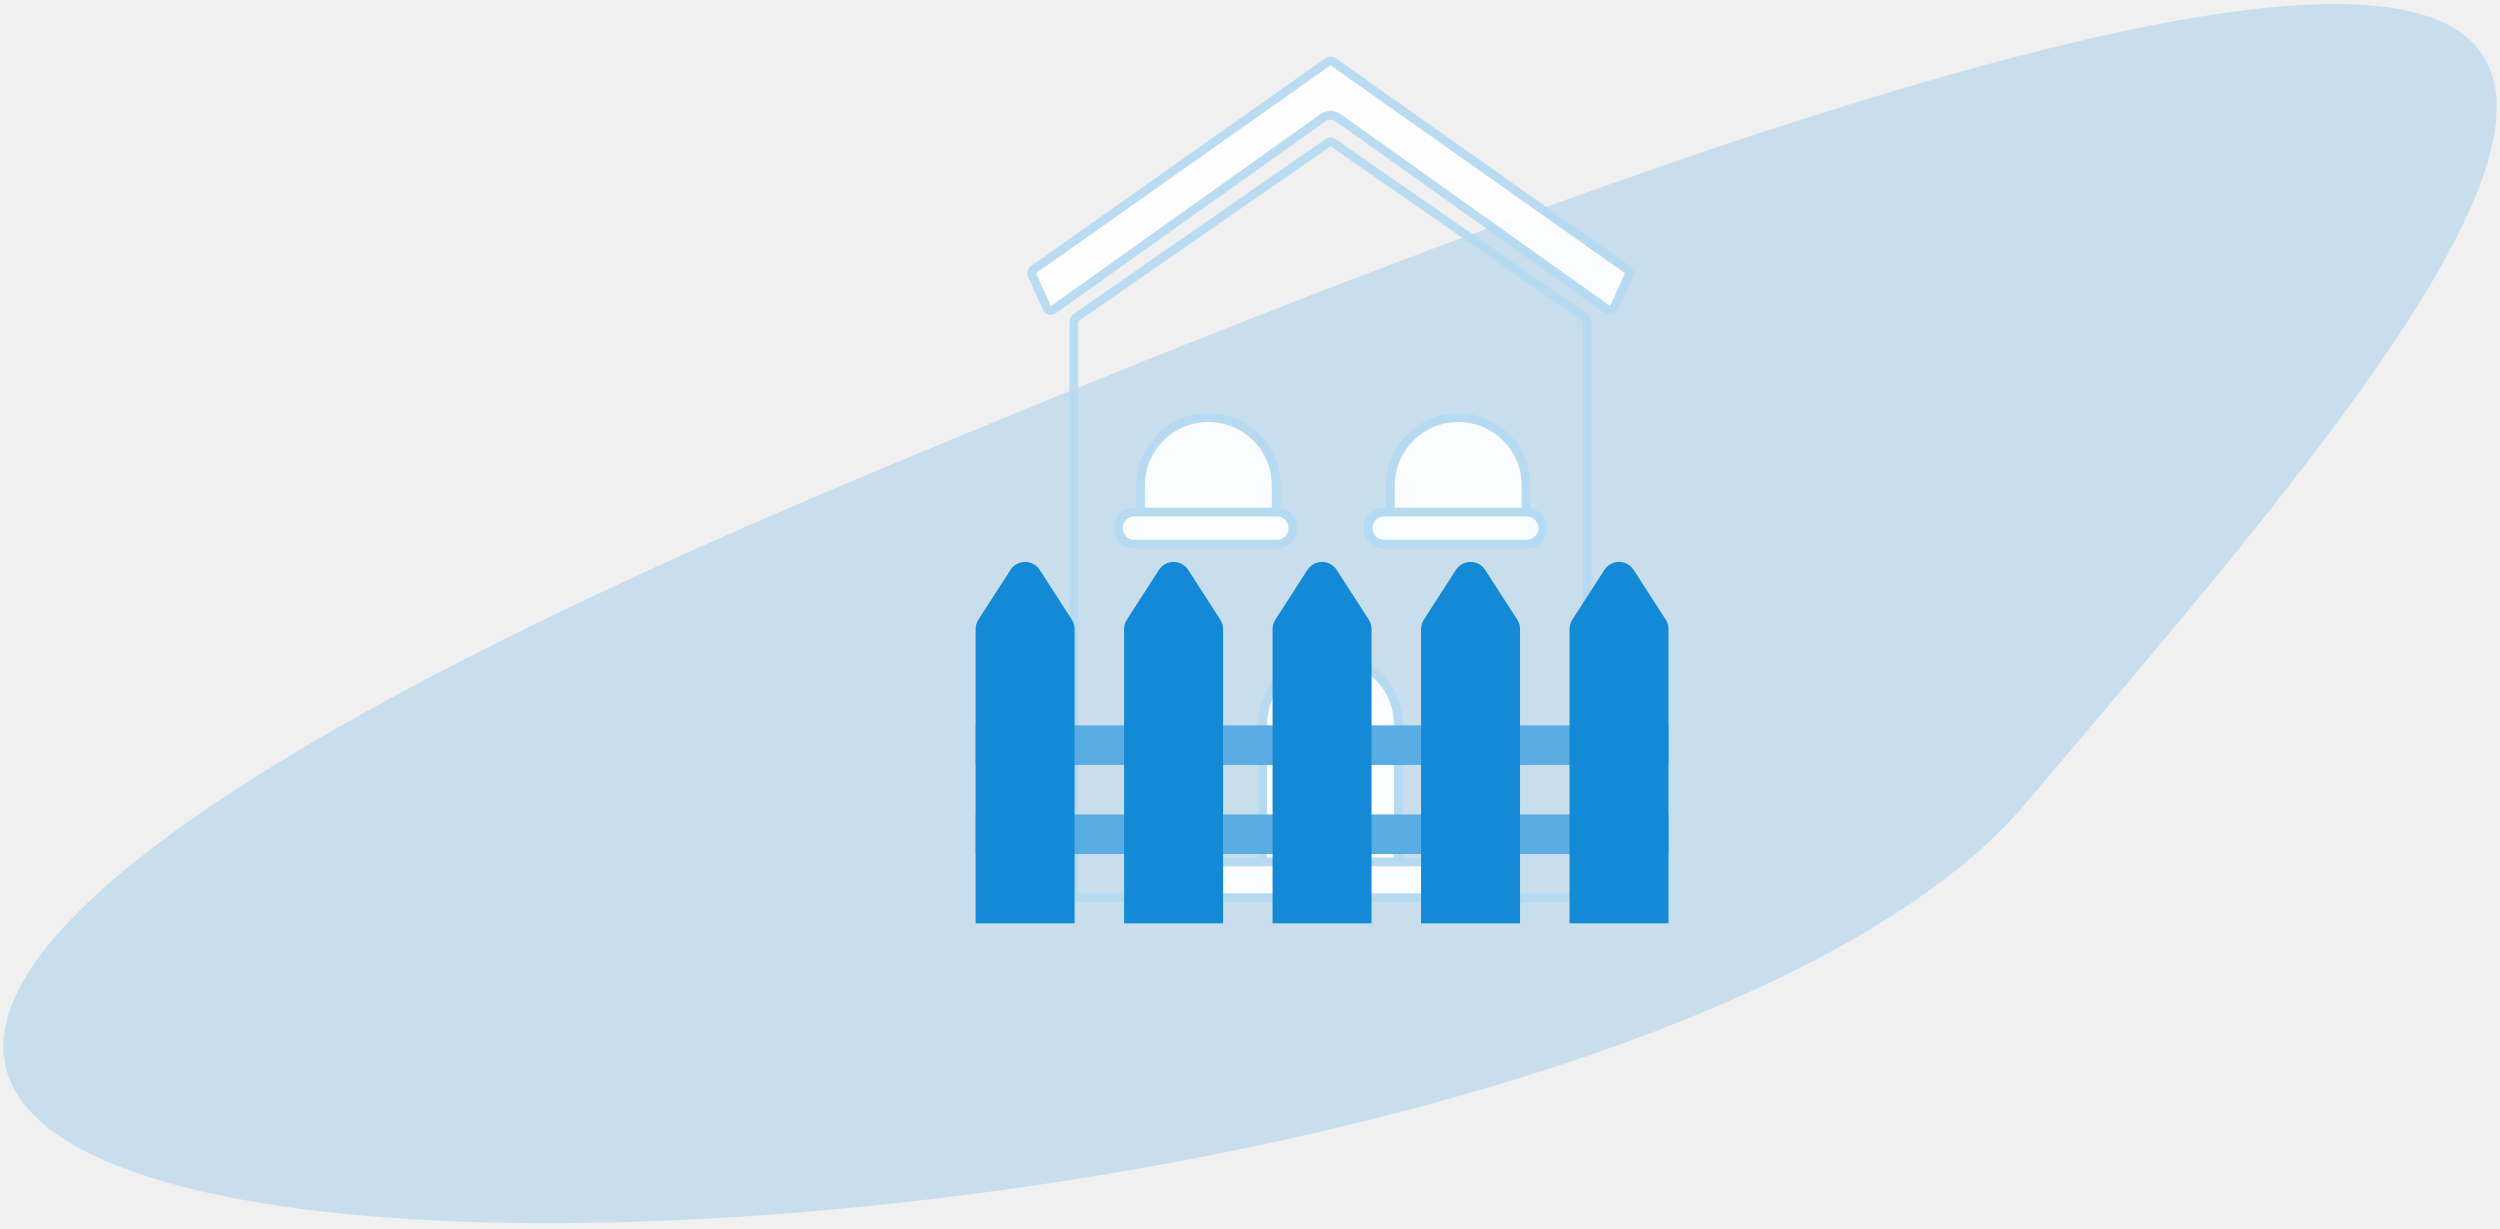
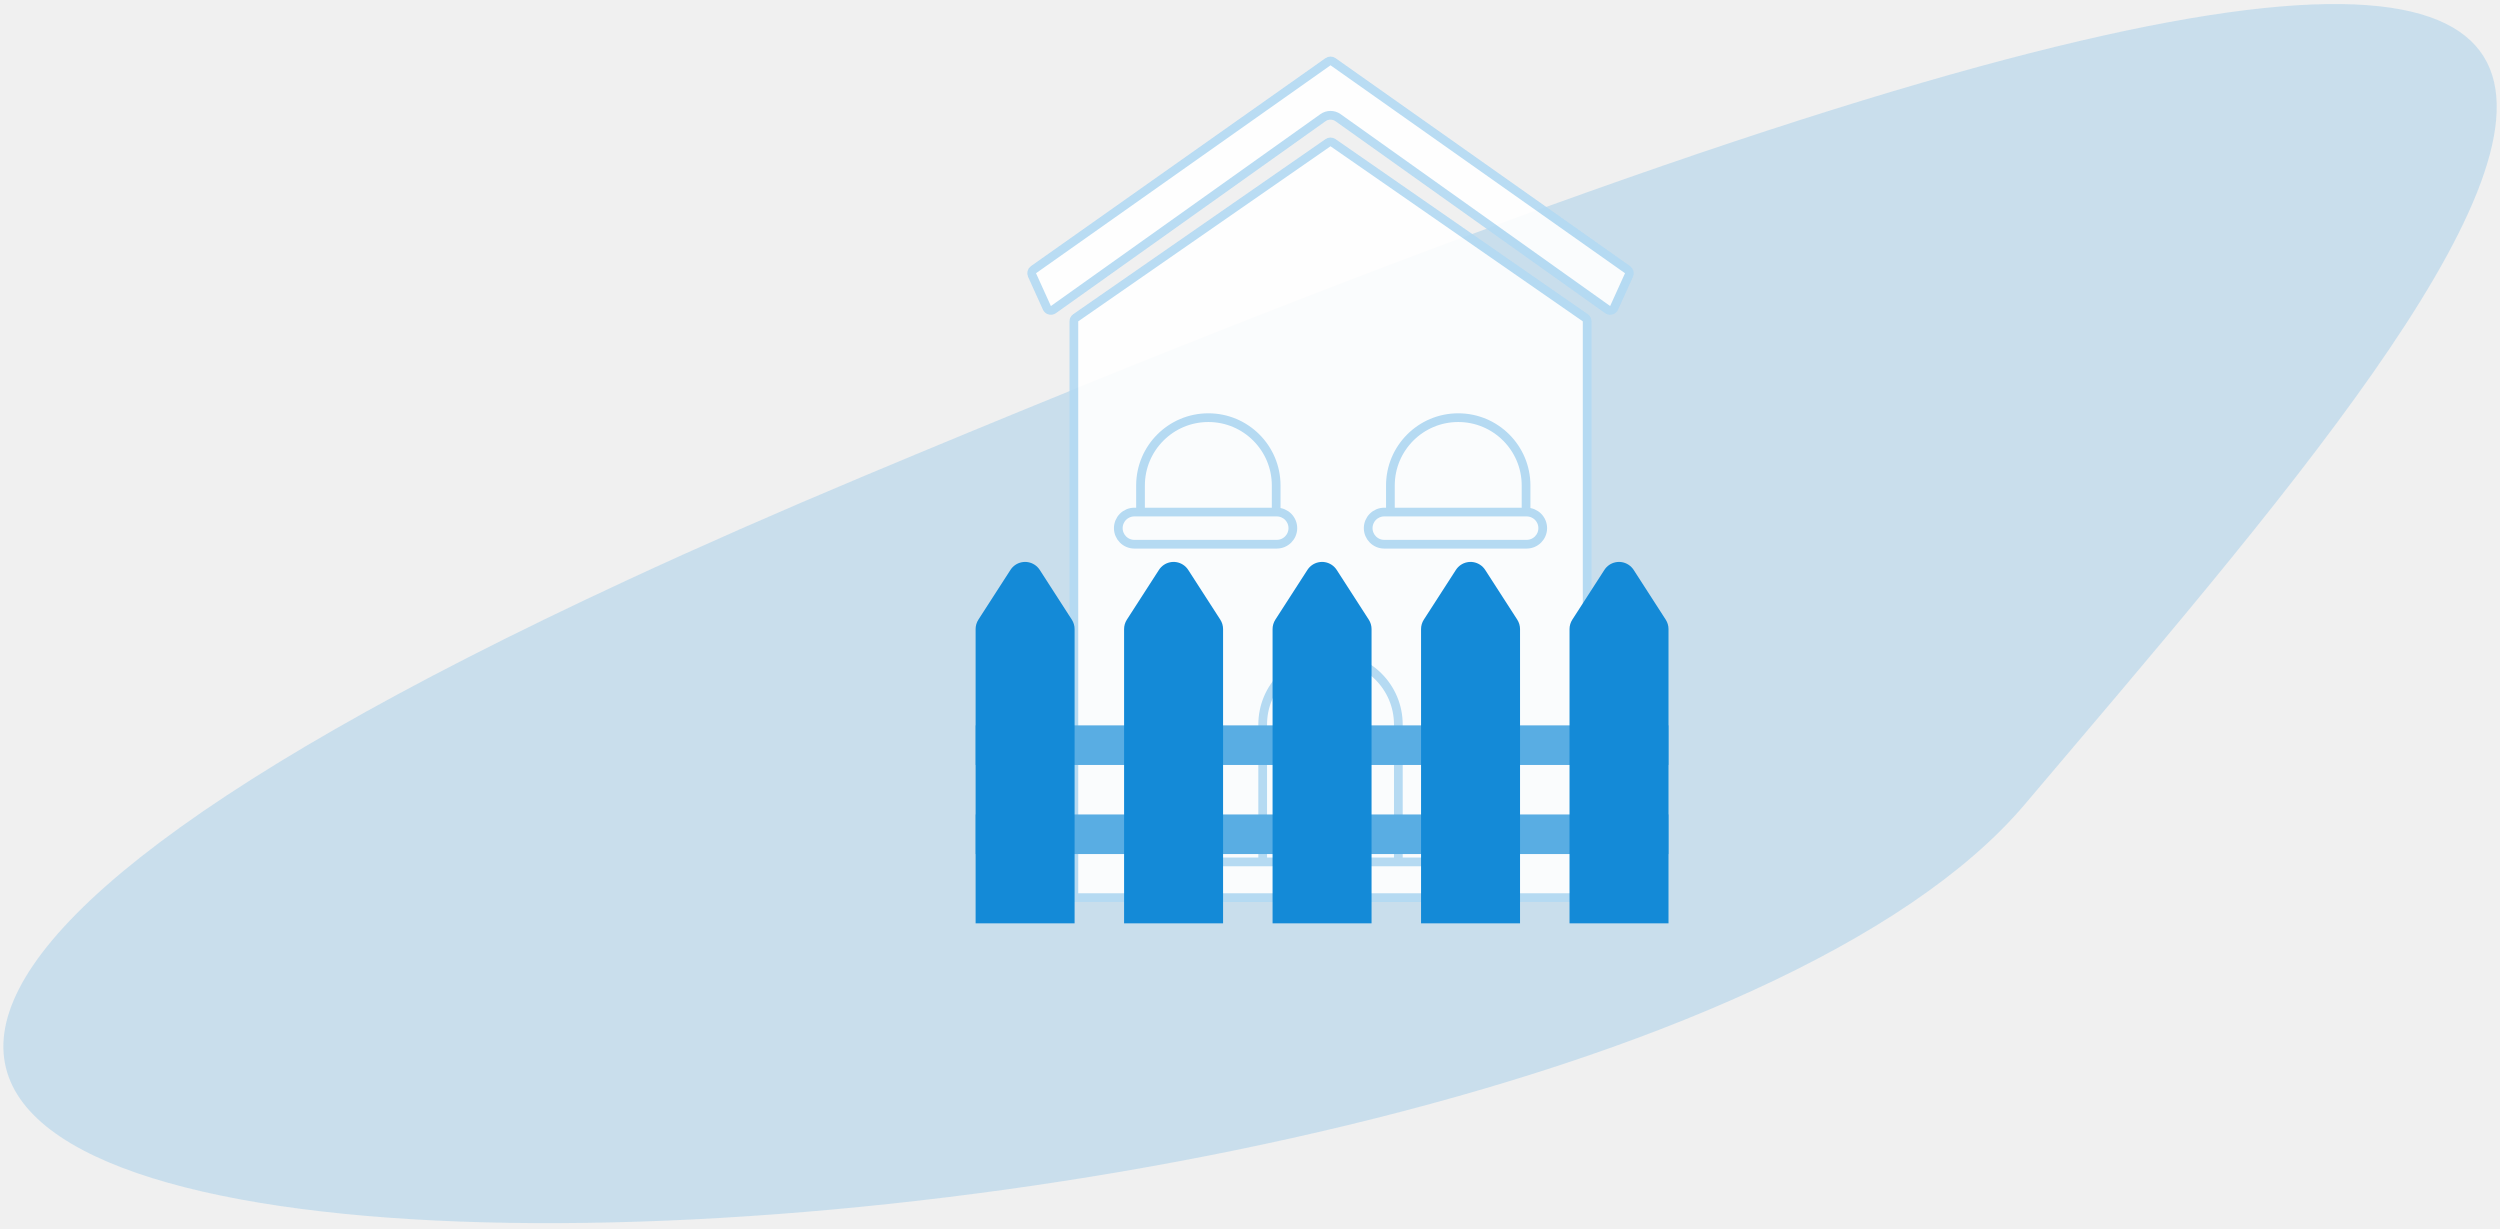
<svg xmlns="http://www.w3.org/2000/svg" xmlns:xlink="http://www.w3.org/1999/xlink" width="287px" height="141px" viewBox="0 0 287 141" version="1.1">
  <defs>
    <path d="M0.624,20.894 L29.586,0.795 C29.928,0.557 30.383,0.557 30.726,0.795 L59.687,20.894 C59.957,21.081 60.117,21.388 60.117,21.716 L60.117,88.371 L0.194,88.371 L0.194,21.716 C0.194,21.388 0.355,21.081 0.624,20.894 Z" id="path-1" />
  </defs>
  <g id="Page-1" stroke="none" stroke-width="1" fill="none" fill-rule="evenodd">
    <g id="Page-choix" transform="translate(-80, -674)">
      <g id="Clôture" transform="translate(43, 607)">
        <g id="cloture" transform="translate(37, 67)">
          <path d="M232.448,92.34 C288.897,25.68 362,-55.554 99,54.723 C89.206,58.83 80.249,62.775 72.081,66.562 C-139.071,164.469 178.102,156.518 232.448,92.34 Z" id="Oval-Copy-3" fill-opacity="0.164" fill="#0081D5" />
          <g id="Group-9" opacity="0.9" transform="translate(112, 6)">
            <g id="Group-7-Copy-4" transform="translate(5.681818, 0)">
              <g id="Group-5-Copy-4" transform="translate(0, 0.011445)">
                <g id="Group" transform="translate(4.905385, 9.162649)">
                  <mask id="mask-2" fill="white">
                    <use xlink:href="#path-1" />
                  </mask>
-                   <path stroke="#B2D9F3" d="M0.694,87.871 L59.617,87.871 L59.617,21.716 C59.617,21.552 59.537,21.399 59.402,21.305 L30.441,1.206 C30.269,1.087 30.042,1.087 29.871,1.206 L0.909,21.305 C0.775,21.399 0.694,21.552 0.694,21.716 L0.694,87.871 Z" />
+                   <path stroke="#B2D9F3" fill="#FFFFFF" d="M0.694,87.871 L59.617,87.871 L59.617,21.716 C59.617,21.552 59.537,21.399 59.402,21.305 L30.441,1.206 C30.269,1.087 30.042,1.087 29.871,1.206 L0.909,21.305 C0.775,21.399 0.694,21.552 0.694,21.716 L0.694,87.871 Z" />
                  <g id="Group-3" mask="url(#mask-2)" fill="#FFFFFF" stroke="#B2D9F3">
                    <g transform="translate(14.72886, 58.90275)" id="Rectangle">
                      <path d="M7.64,25.815 L23.214,25.815 L23.214,9.103 C23.214,4.802 19.728,1.316 15.427,1.316 C11.126,1.316 7.64,4.802 7.64,9.103 L7.64,25.815 Z" />
                      <path d="M0.627,28.968 L29.589,28.968 L29.589,27.369 C29.589,25.988 28.47,24.869 27.089,24.869 L3.127,24.869 C1.747,24.869 0.627,25.988 0.627,27.369 L0.627,28.968 Z" />
                    </g>
                  </g>
                  <g id="Group-10" mask="url(#mask-2)" fill="#FFFFFF" stroke="#B2D9F3">
                    <g transform="translate(5.294225, 32.27326)">
                      <path d="M3.05,12.887 L18.624,12.887 L18.624,8.287 C18.624,3.986 15.138,0.5 10.837,0.5 C6.536,0.5 3.05,3.986 3.05,8.287 L3.05,12.887 Z" id="Rectangle-Copy" />
                      <rect id="Rectangle-Copy-12" x="0.5" y="11.337" width="20.037" height="3.692" rx="1.846" />
                    </g>
                  </g>
                  <g id="Group-12" mask="url(#mask-2)" fill="#FFFFFF" stroke="#B2D9F3">
                    <g transform="translate(33.98063, 32.27326)">
                      <path d="M3.05,12.887 L18.624,12.887 L18.624,8.287 C18.624,3.986 15.138,0.5 10.837,0.5 C6.536,0.5 3.05,3.986 3.05,8.287 L3.05,12.887 Z" id="Rectangle-Copy-3" />
                      <rect id="Rectangle-Copy-11" x="0.5" y="11.337" width="20.037" height="3.692" rx="1.846" />
                    </g>
                  </g>
                </g>
                <path d="M0.964,24.946 C0.768,25.085 0.698,25.343 0.797,25.561 L2.504,29.329 C2.517,29.359 2.533,29.387 2.552,29.413 C2.712,29.638 3.024,29.691 3.249,29.53 L34.191,7.501 C34.712,7.13 35.41,7.13 35.931,7.501 L66.873,29.53 C66.899,29.549 66.927,29.565 66.957,29.578 C67.208,29.692 67.504,29.581 67.618,29.329 L69.326,25.561 C69.425,25.343 69.355,25.085 69.159,24.946 L35.35,1.075 C35.177,0.953 34.946,0.953 34.773,1.075 L0.964,24.946 Z" id="Rectangle" stroke="#B2D9F3" fill="#FFFFFF" />
              </g>
            </g>
            <g id="Group-7" transform="translate(0, 56.81818)">
              <rect id="Rectangle" fill="#4CA7E2" x="0" y="20.455" width="79.545" height="4.545" />
              <rect id="Rectangle-Copy-16" fill="#4CA7E2" x="0" y="30.682" width="79.545" height="4.545" />
              <path d="M0.319,8.318 L4.001,2.607 C4.599,1.679 5.837,1.411 6.766,2.01 C7.005,2.164 7.208,2.368 7.363,2.607 L11.045,8.318 C11.253,8.641 11.364,9.017 11.364,9.401 L11.364,43.182 L0,43.182 L-1.22124533e-14,9.401 C-1.22595296e-14,9.017 0.111,8.641 0.319,8.318 Z" id="Rectangle" fill="#0081D5" />
              <path d="M17.365,8.318 L21.046,2.607 C21.645,1.679 22.883,1.411 23.811,2.01 C24.05,2.164 24.254,2.368 24.408,2.607 L28.09,8.318 C28.298,8.641 28.409,9.017 28.409,9.401 L28.409,43.182 L17.045,43.182 L17.045,9.401 C17.045,9.017 17.156,8.641 17.365,8.318 Z" id="Rectangle-Copy-5" fill="#0081D5" />
              <path d="M34.41,8.318 L38.092,2.607 C38.69,1.679 39.928,1.411 40.856,2.01 C41.096,2.164 41.299,2.368 41.454,2.607 L45.135,8.318 C45.344,8.641 45.455,9.017 45.455,9.401 L45.455,43.182 L34.091,43.182 L34.091,9.401 C34.091,9.017 34.202,8.641 34.41,8.318 Z" id="Rectangle-Copy-10" fill="#0081D5" />
              <path d="M51.455,8.318 L55.137,2.607 C55.736,1.679 56.974,1.411 57.902,2.01 C58.141,2.164 58.345,2.368 58.499,2.607 L62.181,8.318 C62.389,8.641 62.5,9.017 62.5,9.401 L62.5,43.182 L51.136,43.182 L51.136,9.401 C51.136,9.017 51.247,8.641 51.455,8.318 Z" id="Rectangle-Copy-14" fill="#0081D5" />
              <path d="M68.501,8.318 L72.183,2.607 C72.781,1.679 74.019,1.411 74.947,2.01 C75.187,2.164 75.39,2.368 75.545,2.607 L79.226,8.318 C79.435,8.641 79.545,9.017 79.545,9.401 L79.545,43.182 L68.182,43.182 L68.182,9.401 C68.182,9.017 68.293,8.641 68.501,8.318 Z" id="Rectangle-Copy-15" fill="#0081D5" />
            </g>
          </g>
        </g>
      </g>
    </g>
  </g>
</svg>
